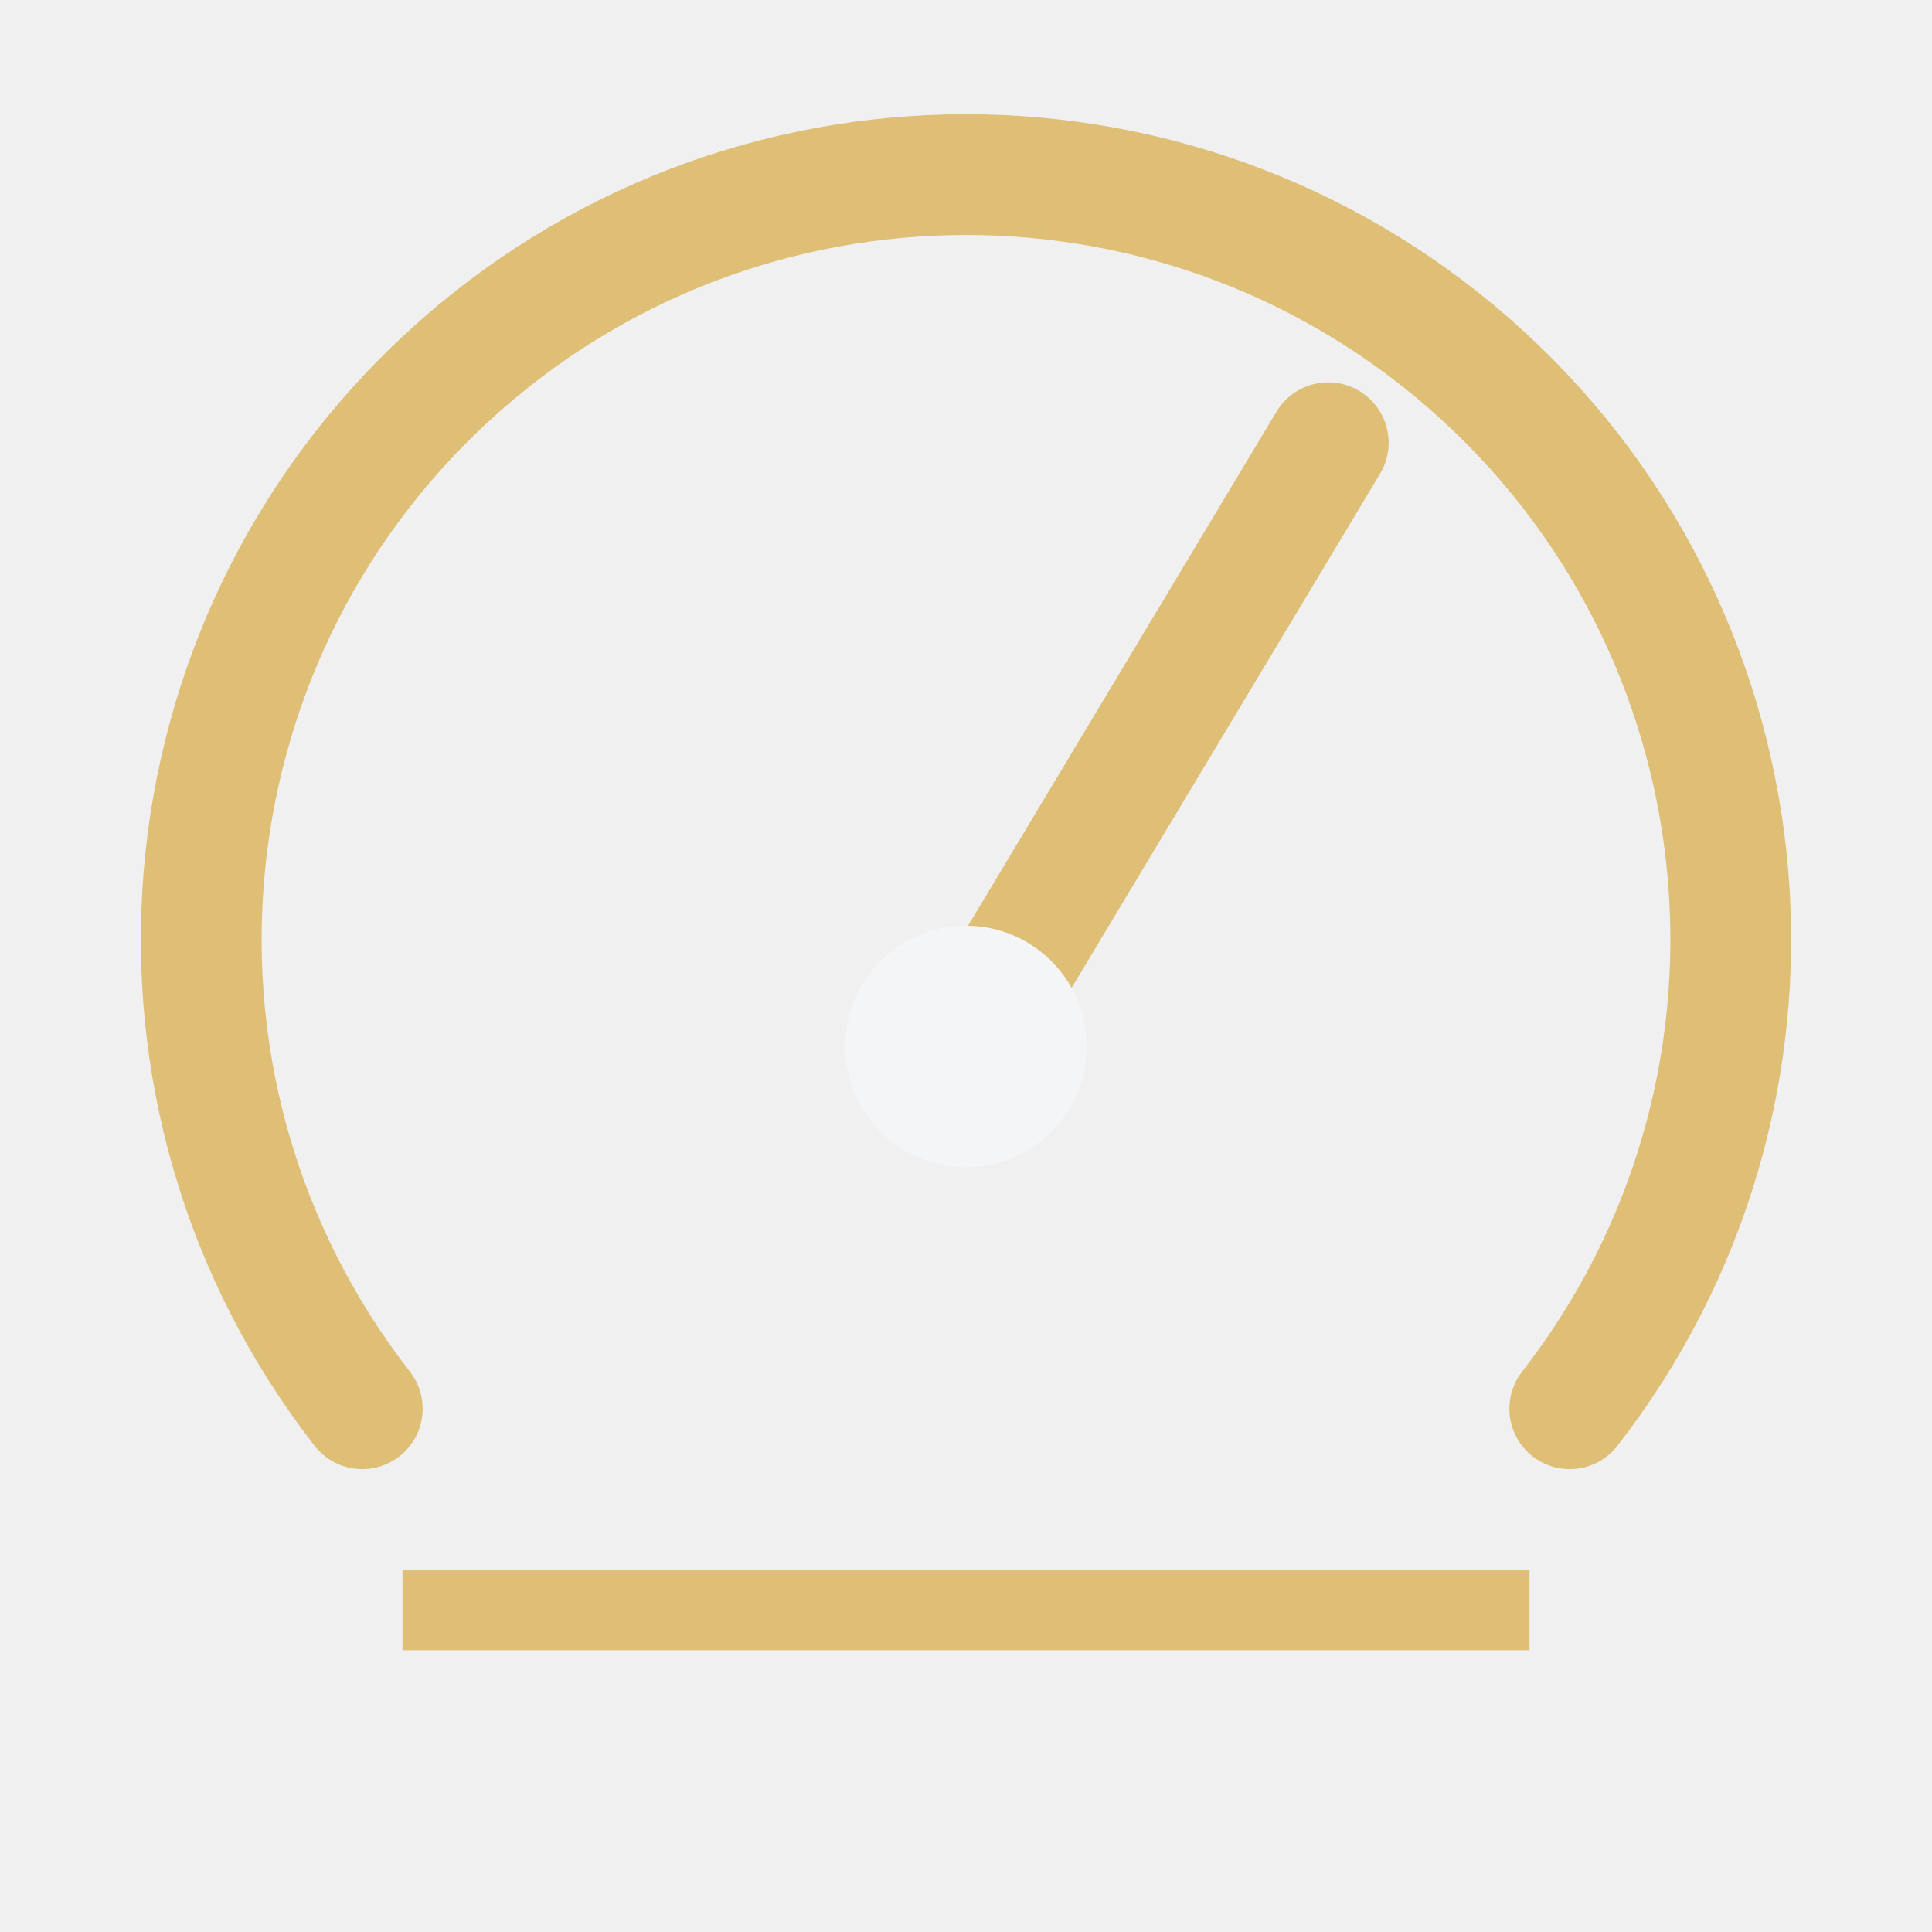
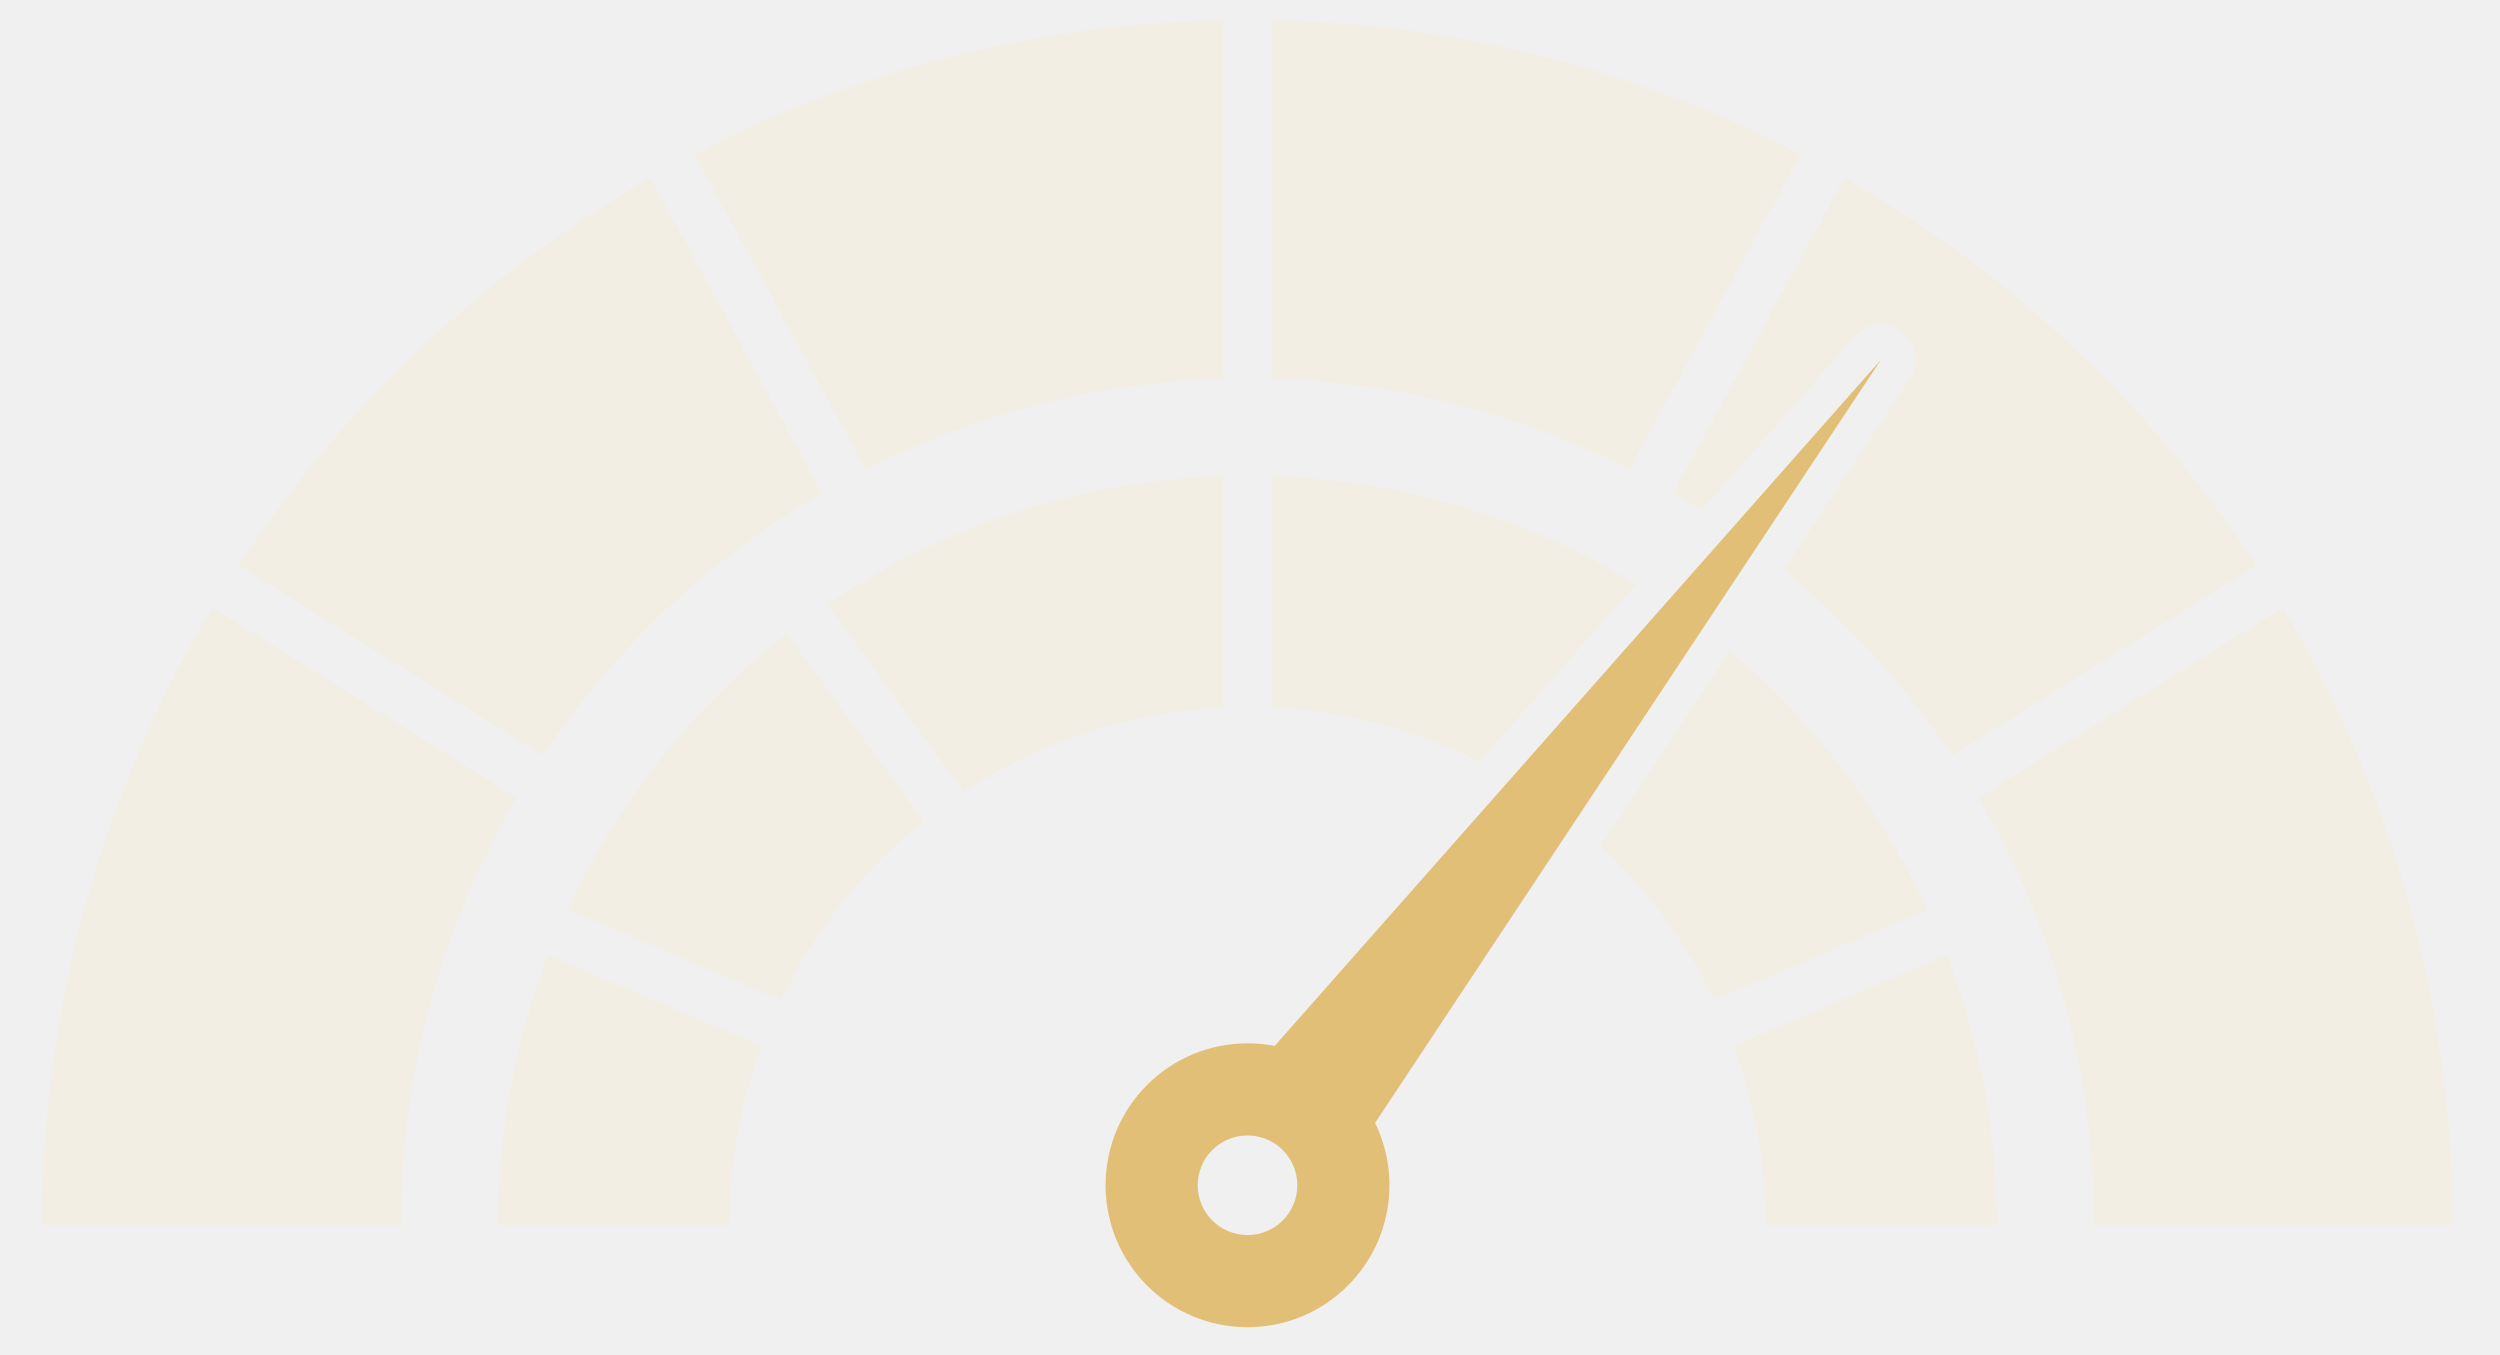
- <svg xmlns="http://www.w3.org/2000/svg" viewBox="0 0 48 48">
-   <path d="M9 35a19 19 0 1 1 30 0" fill="none" stroke="#dfbe76" stroke-width="3" stroke-linecap="round" />
-   <path d="m24 26 9-15" fill="none" stroke="#dfbe76" stroke-width="3" stroke-linecap="round" />
-   <circle cx="24" cy="26" r="3" fill="#f4f5f7" />
-   <path d="M10 40h28" stroke="#dfbe76" stroke-width="2" />
+ <svg xmlns="http://www.w3.org/2000/svg" viewBox="8 102 502 272" role="img" aria-label="ברומטר">
+   <defs>
+     <mask id="k" maskUnits="userSpaceOnUse" x="0" y="0" width="520" height="400">
+       <rect width="520" height="400" fill="#fff" />
+       <path d="M348.71 309.71L402.56 286.85M316.1 268.72L350.49 221.39M258.5 250L258.5 191.5M200.9 268.72L166.51 221.39M168.29 309.71L114.44 286.85M397.58 261.09L468.82 216.58M336.75 203.87L376.84 130.05M258.5 184L258.5 100M180.25 203.87L140.16 130.05M119.42 261.09L48.18 216.58" stroke="#000" stroke-width="10" />
+       <path d="M277.73 337.11L385.73 174.19L256.31 320.67Z" fill="#000" stroke="#000" stroke-width="14" stroke-linejoin="round" />
+     </mask>
+   </defs>
+   <path class="r" fill="#F3EEE3" mask="url(#k)" d="M108 348A150.5 150.5 0 0 1 409 348L362.5 348A104 104 0 0 0 154.5 348ZM16.5 348A242 242 0 0 1 500.5 348L428.5 348A170 170 0 0 0 88.5 348Z" />
+   <path fill="#E1BF77" d="M277.73 337.11L385.73 174.19L256.31 320.67Z" />
+   <path fill="#E1BF77" fill-rule="evenodd" d="M230 340a28.5 28.5 0 1 0 57 0a28.5 28.5 0 1 0 -57 0ZM248.5 340a10 10 0 1 0 20 0a10 10 0 1 0 -20 0Z" />
</svg>
